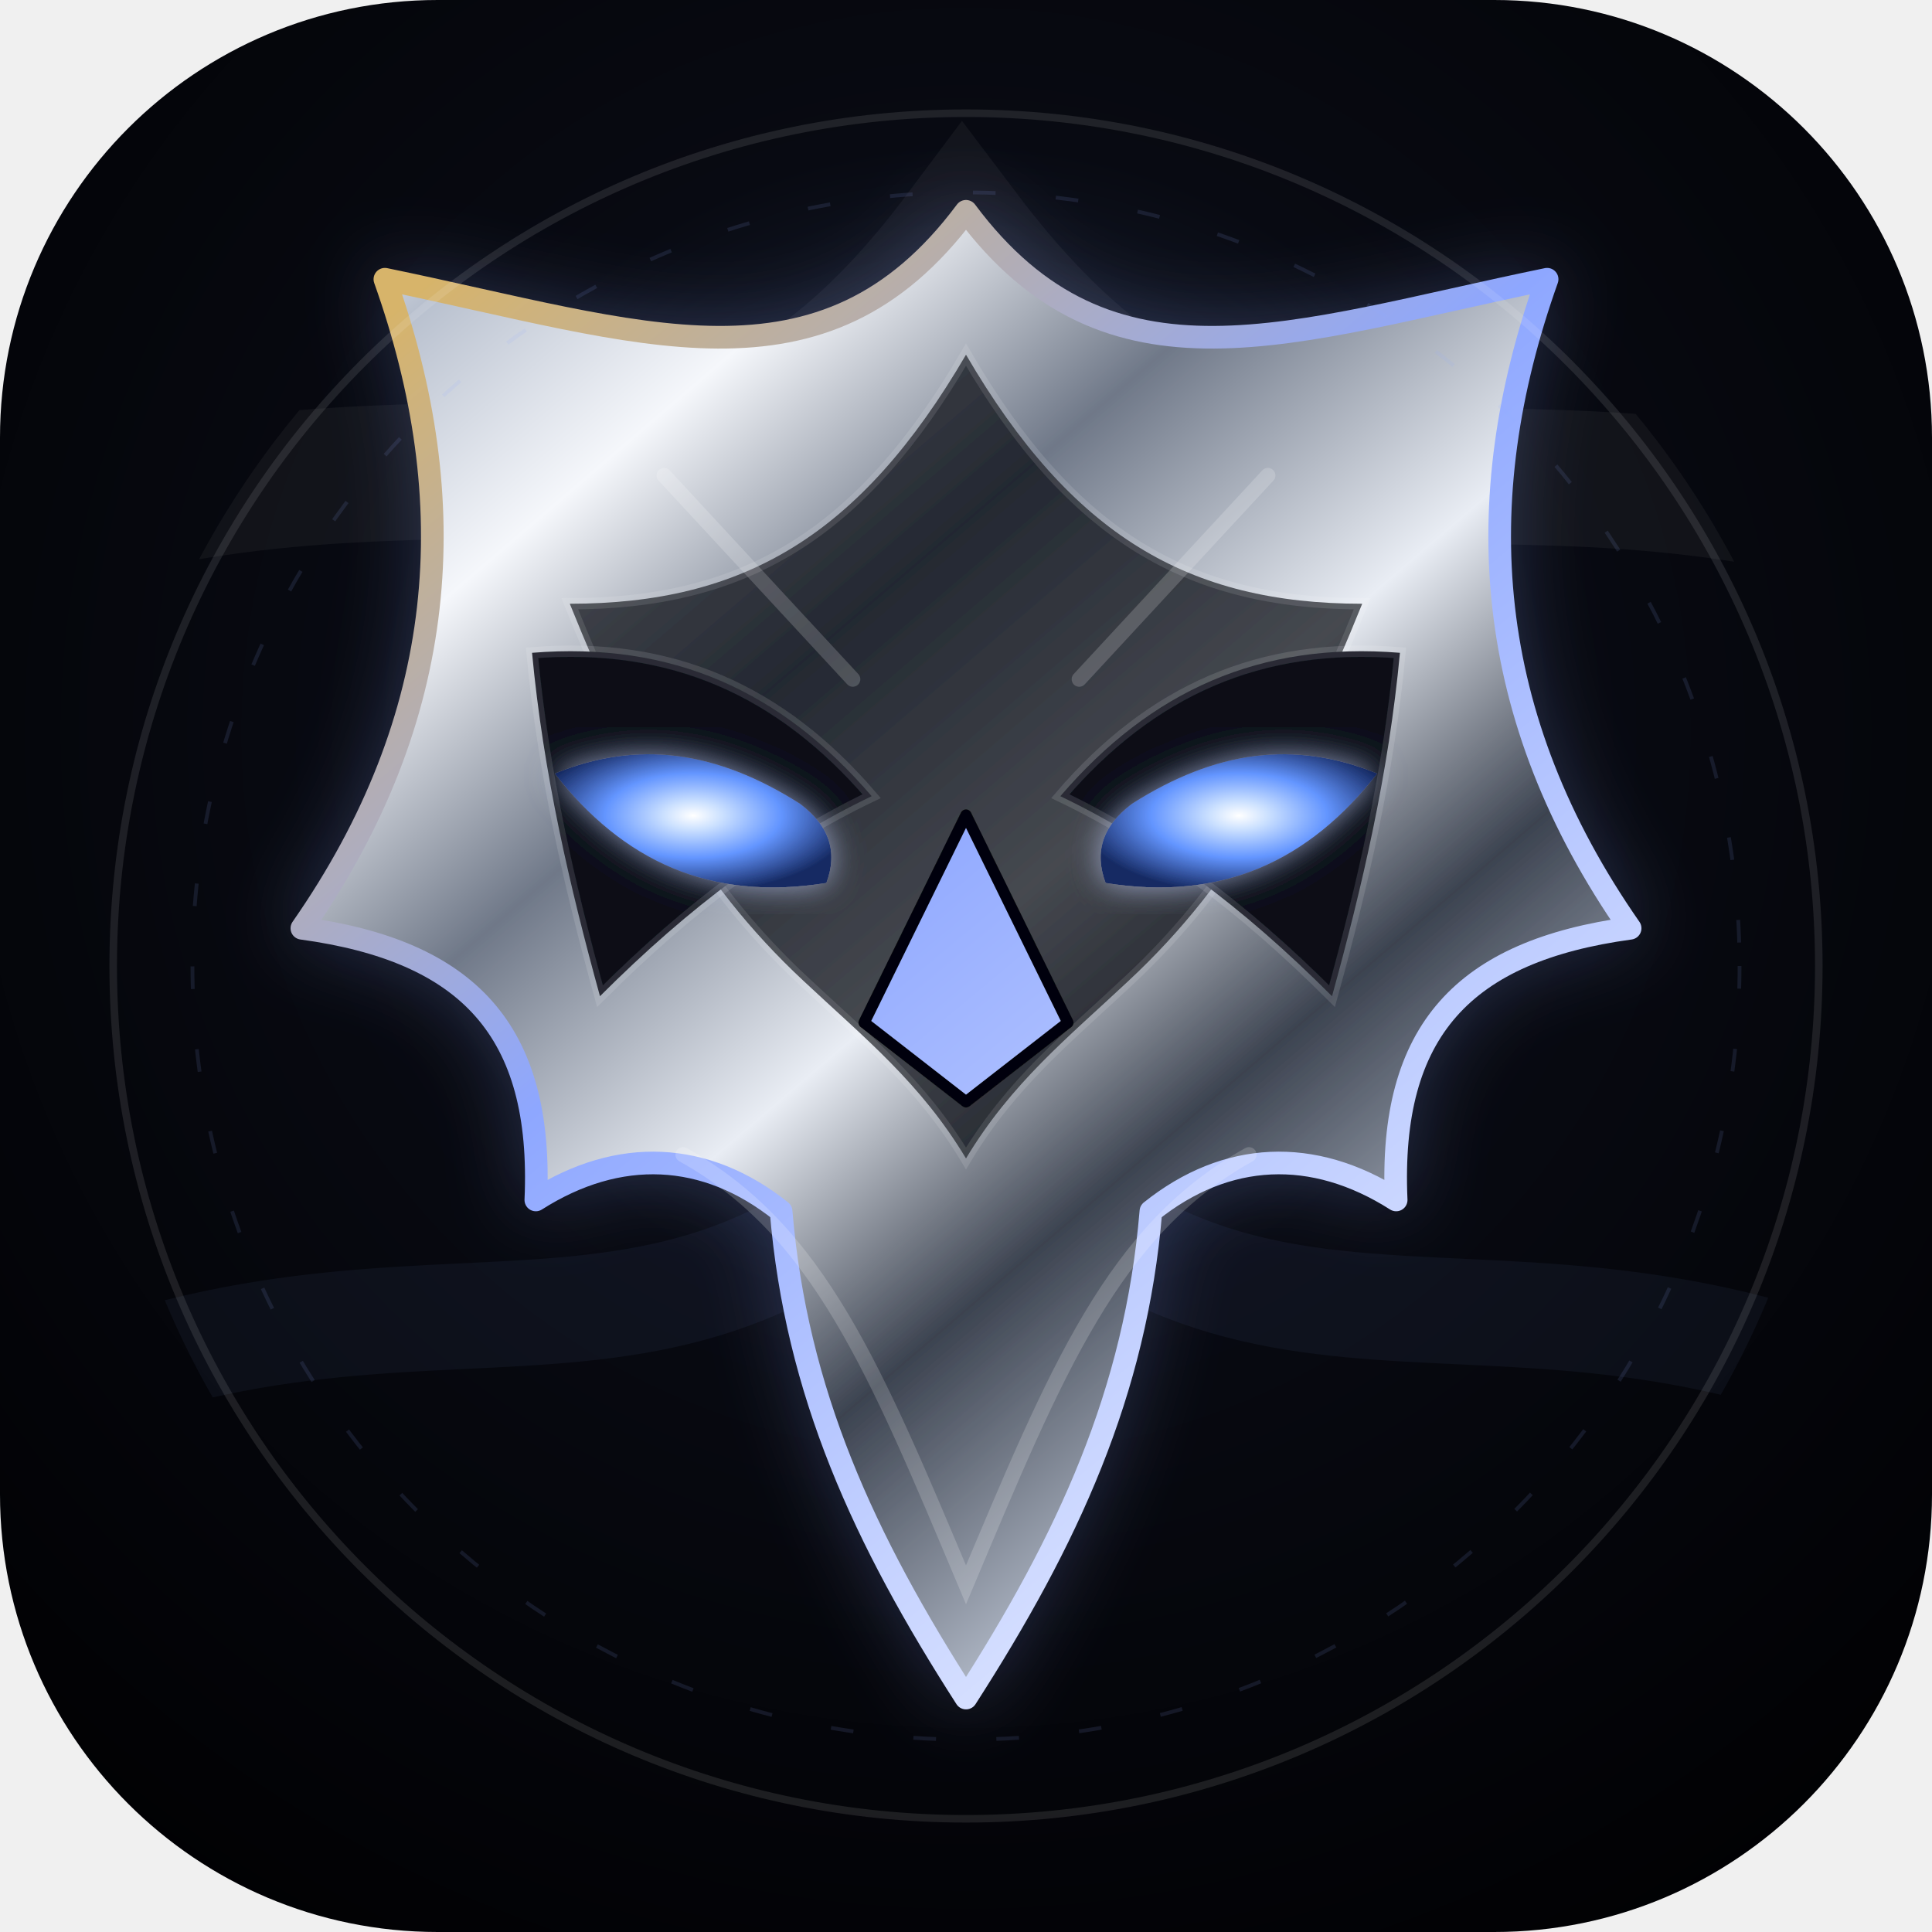
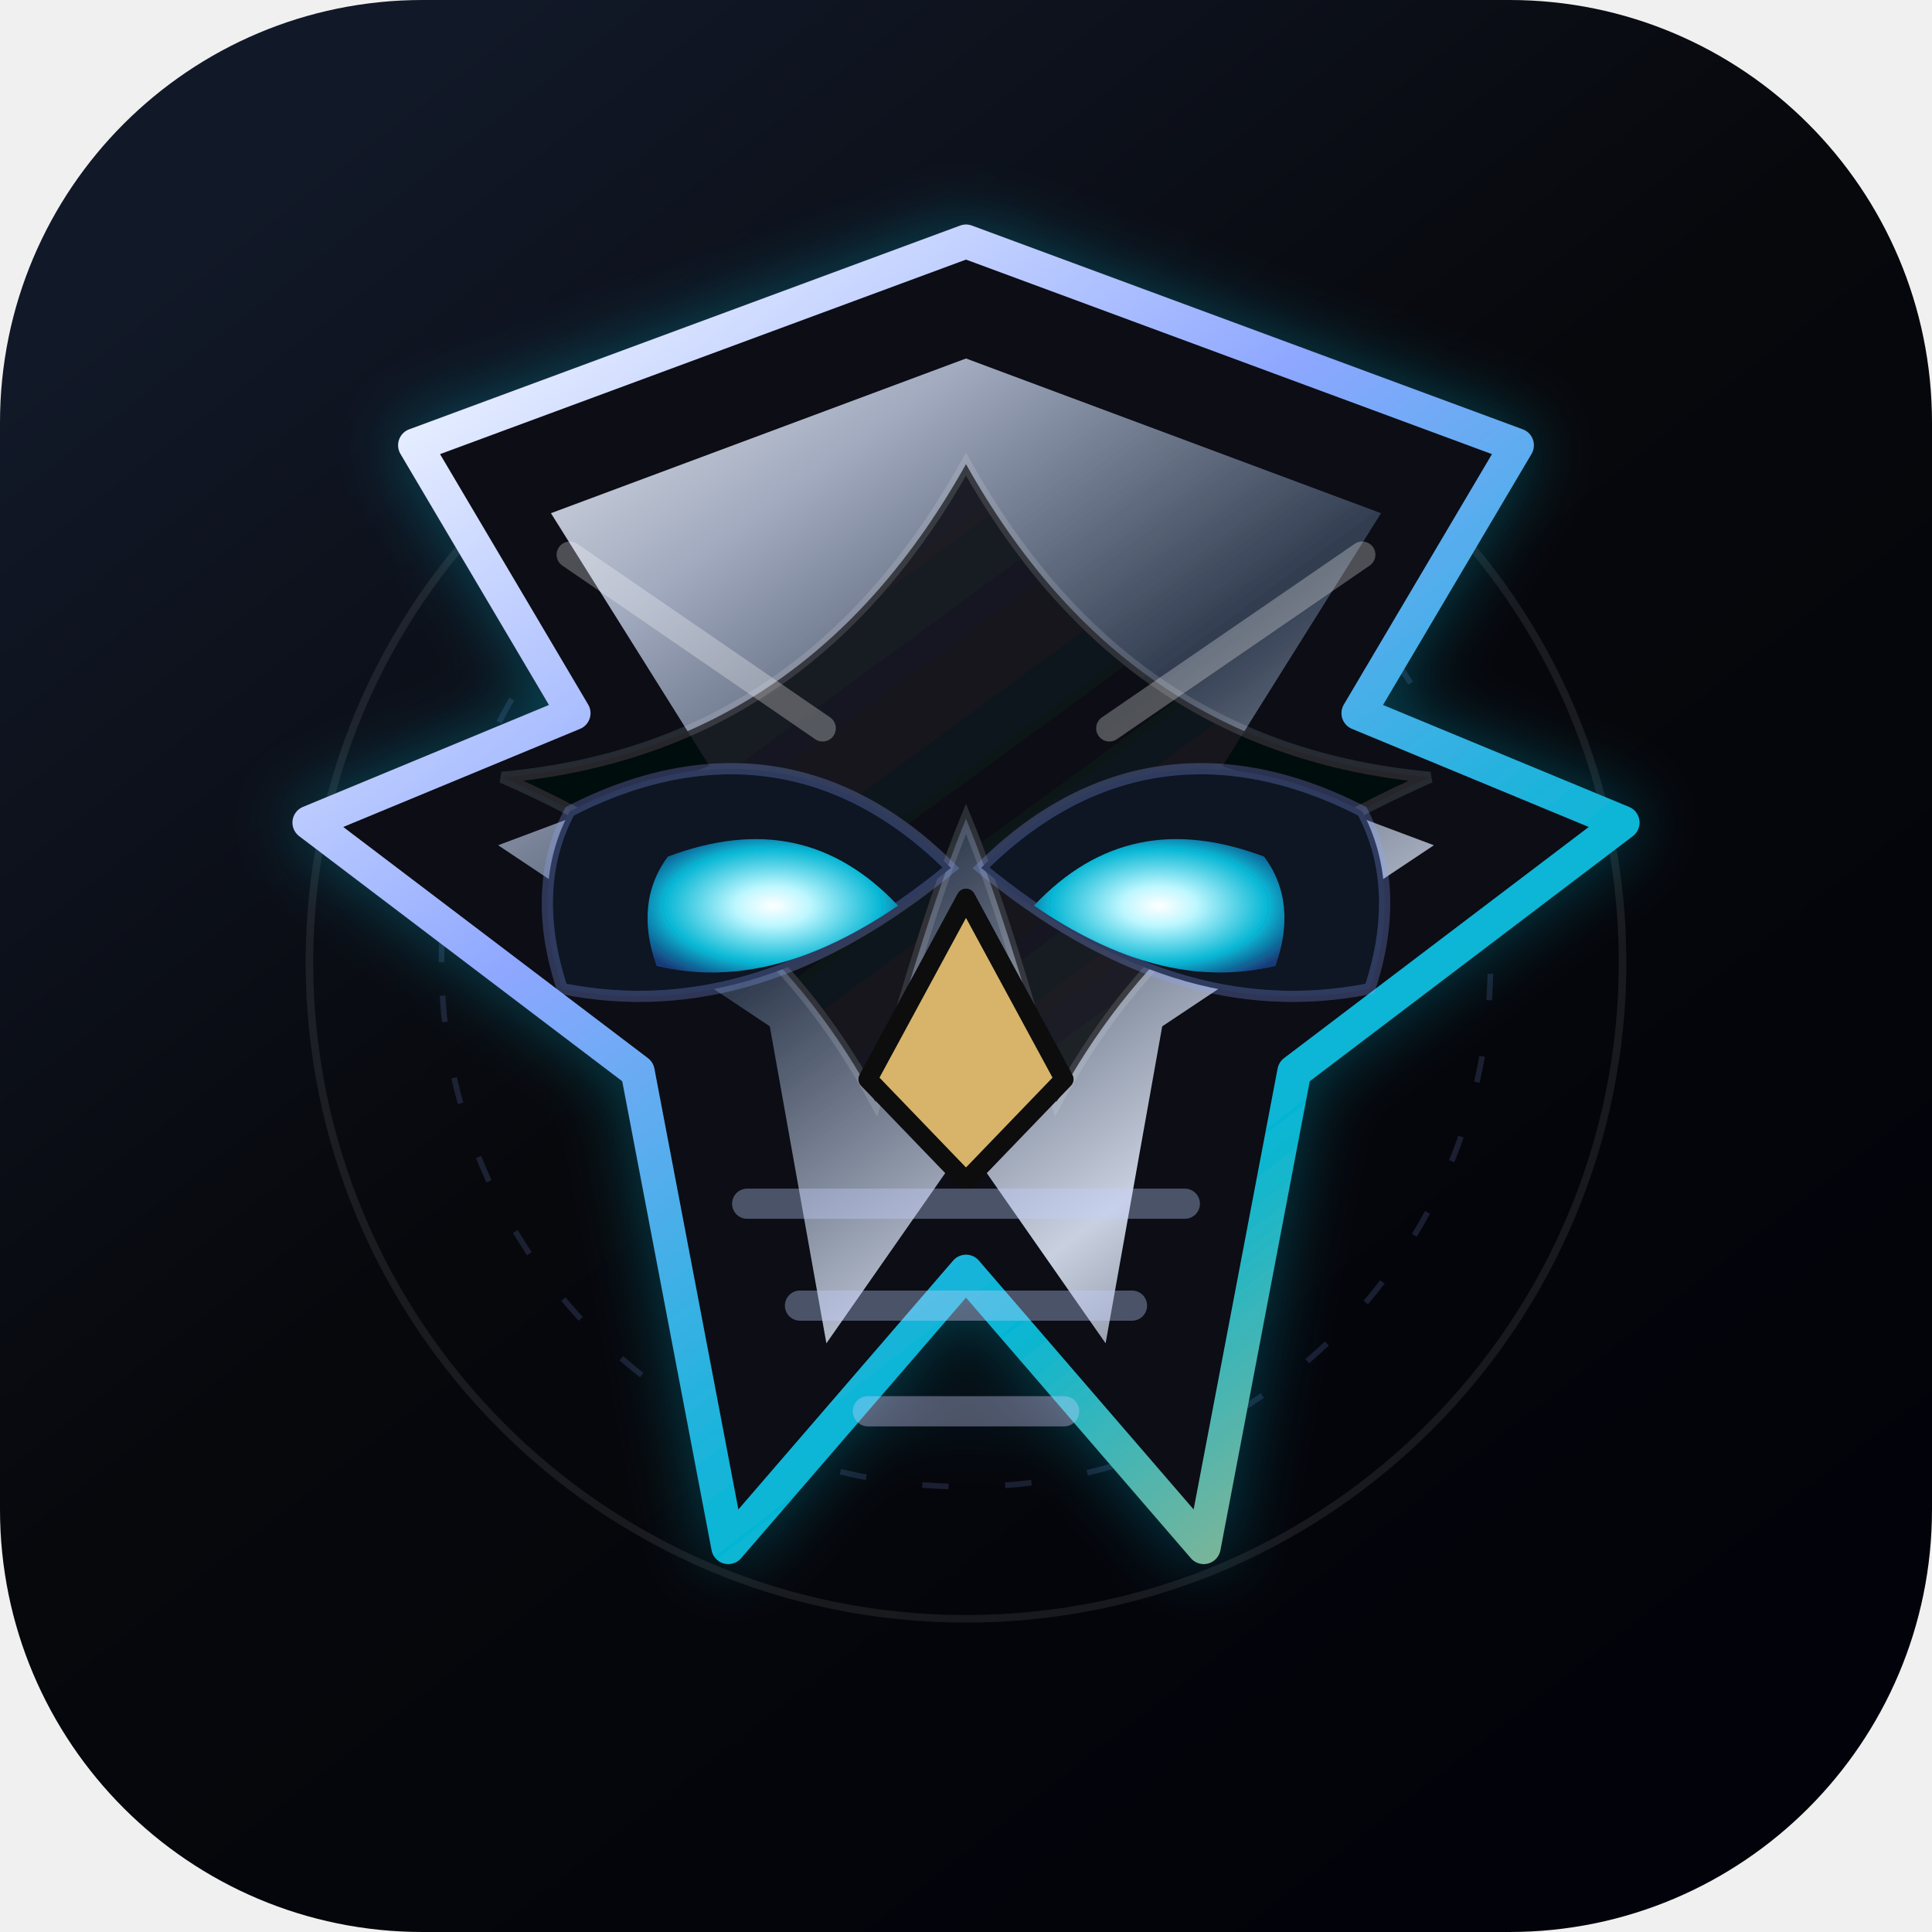
<svg xmlns="http://www.w3.org/2000/svg" viewBox="0 0 512 512" role="img" aria-labelledby="title desc">
  <defs>
-     <radialGradient id="bg" cx="50%" cy="38%" r="72%">
-       <stop offset="0%" stop-color="#28324a" />
-       <stop offset="42%" stop-color="#080a12" />
-       <stop offset="100%" stop-color="#010103" />
+     <linearGradient id="bg" x1="86" y1="38" x2="426" y2="474" gradientUnits="userSpaceOnUse">
+       <stop offset="0" stop-color="#111827" />
+       <stop offset="0.45" stop-color="#07080c" />
+       <stop offset="1" stop-color="#02030a" />
+     </linearGradient>
+     <linearGradient id="stroke" x1="116" y1="74" x2="398" y2="438" gradientUnits="userSpaceOnUse">
+       <stop offset="0" stop-color="#f7fbff" />
+       <stop offset="0.34" stop-color="#8ea7ff" />
+       <stop offset="0.68" stop-color="#06b6d4" />
+       <stop offset="1" stop-color="#d7b46a" />
+     </linearGradient>
+     <linearGradient id="steel" x1="145" y1="93" x2="368" y2="398" gradientUnits="userSpaceOnUse">
+       <stop offset="0" stop-color="#f4f7ff" />
+       <stop offset="0.18" stop-color="#aeb8ce" />
+       <stop offset="0.44" stop-color="#344055" />
+       <stop offset="0.72" stop-color="#d9e1f2" />
+       <stop offset="1" stop-color="#1a2231" />
+     </linearGradient>
+     <radialGradient id="eye" cx="50%" cy="50%" r="62%">
+       <stop offset="0" stop-color="#ffffff" />
+       <stop offset="0.24" stop-color="#bdf7ff" />
+       <stop offset="0.7" stop-color="#06b6d4" />
+       <stop offset="1" stop-color="#173b78" />
    </radialGradient>
-     <linearGradient id="metal" x1="80" x2="424" y1="52" y2="454" gradientUnits="userSpaceOnUse">
-       <stop offset="0" stop-color="#ffffff" />
-       <stop offset="0.08" stop-color="#b8c0ce" />
-       <stop offset="0.2" stop-color="#f5f7fb" />
-       <stop offset="0.34" stop-color="#6f7888" />
-       <stop offset="0.5" stop-color="#e9edf4" />
-       <stop offset="0.64" stop-color="#3c4350" />
-       <stop offset="0.82" stop-color="#c9d1df" />
-       <stop offset="1" stop-color="#151923" />
-     </linearGradient>
-     <linearGradient id="edge" x1="106" x2="406" y1="80" y2="440" gradientUnits="userSpaceOnUse">
-       <stop offset="0" stop-color="#d7b46a" />
-       <stop offset="0.4" stop-color="#8ea7ff" />
-       <stop offset="1" stop-color="#f4f7ff" />
-     </linearGradient>
-     <radialGradient id="eye" cx="50%" cy="46%" r="58%">
-       <stop offset="0" stop-color="#ffffff" />
-       <stop offset="0.18" stop-color="#cce1ff" />
-       <stop offset="0.55" stop-color="#6395ff" />
-       <stop offset="1" stop-color="#162a63" />
-     </radialGradient>
-     <filter id="softShadow" x="-30%" y="-30%" width="160%" height="160%">
-       <feDropShadow dx="0" dy="24" stdDeviation="28" flood-color="#000" flood-opacity="0.58" />
-       <feDropShadow dx="0" dy="0" stdDeviation="10" flood-color="#8ea7ff" flood-opacity="0.24" />
+     <filter id="glow" x="-30%" y="-30%" width="160%" height="160%">
+       <feDropShadow dx="0" dy="14" stdDeviation="20" flood-color="#000000" flood-opacity="0.55" />
+       <feDropShadow dx="0" dy="0" stdDeviation="9" flood-color="#06b6d4" flood-opacity="0.35" />
    </filter>
-     <filter id="innerGlow" x="-20%" y="-20%" width="140%" height="140%">
-       <feGaussianBlur stdDeviation="4" result="blur" />
-       <feColorMatrix in="blur" type="matrix" values="0 0 0 0 0.56 0 0 0 0 0.65 0 0 0 0 1 0 0 0 .7 0" result="glow" />
-       <feMerge>
-         <feMergeNode in="glow" />
-         <feMergeNode in="SourceGraphic" />
-       </feMerge>
-     </filter>
-     <clipPath id="circle">
-       <circle cx="256" cy="256" r="230" />
-     </clipPath>
  </defs>
-   <rect width="512" height="512" rx="116" fill="url(#bg)" />
-   <g clip-path="url(#circle)">
-     <path d="M-20 150 C120 95 178 165 255 62 C335 168 392 96 532 150" fill="none" stroke="#ffffff" stroke-opacity="0.045" stroke-width="36" />
-     <path d="M-10 380 C110 318 176 386 256 292 C334 385 402 316 522 380" fill="none" stroke="#8ea7ff" stroke-opacity="0.055" stroke-width="28" />
+   <rect width="512" height="512" rx="112" fill="url(#bg)" />
+   <path d="M82 255C82 160 159 83 256 83s174 77 174 172-77 174-174 174S82 350 82 255Z" fill="none" stroke="#ffffff" stroke-opacity="0.08" stroke-width="2" />
+   <path d="M117 255c0-77 62-139 139-139s139 62 139 139-62 139-139 139-139-62-139-139Z" fill="none" stroke="#8ea7ff" stroke-opacity="0.16" stroke-width="1.5" stroke-dasharray="7 15" />
+   <g filter="url(#glow)">
+     <path d="M256 64 402 118 360 189 430 218 343 284 319 410 256 337 193 410 169 284 82 218 152 189 110 118Z" fill="#080b12" stroke="url(#stroke)" stroke-width="9" stroke-linejoin="round" />
+     <path d="M256 95 366 136 324 203 380 224 308 272 293 356 256 303 219 356 204 272 132 224 188 203 146 136Z" fill="url(#steel)" fill-opacity="0.92" />
+     <path d="M256 123c-28 50-68 78-123 83 50 22 79 49 99 86 9-33 17-58 24-75 7 17 15 42 24 75 20-37 49-64 99-86-55-5-95-33-123-83Z" fill="#06070b" fill-opacity="0.82" stroke="#ffffff" stroke-opacity="0.13" stroke-width="3" />
+     <path d="M151 215c37-19 72-14 101 15-34 28-68 39-103 32-6-18-5-34 2-47Z" fill="#0b1220" stroke="#8ea7ff" stroke-opacity="0.28" stroke-width="3" />
+     <path d="M361 215c-37-19-72-14-101 15 34 28 68 39 103 32 6-18 5-34-2-47Z" fill="#0b1220" stroke="#8ea7ff" stroke-opacity="0.28" stroke-width="3" />
+     <path d="M177 227c24-9 44-5 61 13-22 15-43 21-64 16-4-11-3-21 3-29Z" fill="url(#eye)" />
+     <path d="M335 227c-24-9-44-5-61 13 22 15 43 21 64 16 4-11 3-21-3-29Z" fill="url(#eye)" />
+     <path d="M256 238 282 286 256 313 230 286Z" fill="#d7b46a" stroke="#07080c" stroke-width="5" stroke-linejoin="round" />
+     <path d="M198 319h116M212 346h88M230 374h52" stroke="#c7d2ff" stroke-opacity="0.36" stroke-width="8" stroke-linecap="round" />
+     <path d="M151 147 218 193M361 147 294 193" stroke="#ffffff" stroke-opacity="0.28" stroke-width="7" stroke-linecap="round" />
  </g>
-   <g filter="url(#softShadow)">
-     <path d="M256 56 C218 107 170 88 102 74 C123 133 119 190 80 246 C124 252 144 273 142 318 C164 304 187 305 207 321 C211 369 229 408 256 450 C283 408 301 369 305 321 C325 305 348 304 370 318 C368 273 388 252 432 246 C393 190 389 133 410 74 C342 88 294 107 256 56Z" fill="url(#metal)" stroke="url(#edge)" stroke-width="6" stroke-linejoin="round" />
-     <path d="M256 94 C228 142 197 160 151 160 C168 202 184 233 213 260 C229 275 244 287 256 307 C268 287 283 275 299 260 C328 233 344 202 361 160 C315 160 284 142 256 94Z" fill="#070a11" fill-opacity="0.72" stroke="#ffffff" stroke-opacity="0.11" stroke-width="3" />
-     <path d="M141 173 C178 170 207 183 231 211 C206 223 183 240 159 264 C151 235 144 205 141 173Z" fill="#0c1019" stroke="#ffffff" stroke-opacity="0.12" stroke-width="3" />
-     <path d="M371 173 C334 170 305 183 281 211 C306 223 329 240 353 264 C361 235 368 205 371 173Z" fill="#0c1019" stroke="#ffffff" stroke-opacity="0.12" stroke-width="3" />
-     <path d="M212 213 C190 199 169 196 147 205 C165 228 188 239 219 234 C222 226 220 219 212 213Z" fill="url(#eye)" filter="url(#innerGlow)" />
-     <path d="M300 213 C322 199 343 196 365 205 C347 228 324 239 293 234 C290 226 292 219 300 213Z" fill="url(#eye)" filter="url(#innerGlow)" />
-     <path d="M256 216 L283 271 L256 292 L229 271 Z" fill="url(#edge)" stroke="#050609" stroke-width="3" stroke-linejoin="round" />
-     <path d="M176 126 L226 180 M336 126 L286 180 M181 306 C217 326 232 363 256 420 C280 363 295 326 331 306" fill="none" stroke="#ffffff" stroke-opacity="0.18" stroke-width="4" stroke-linecap="round" />
-   </g>
-   <circle cx="256" cy="256" r="226" fill="none" stroke="#ffffff" stroke-opacity="0.10" stroke-width="2" />
-   <circle cx="256" cy="256" r="205" fill="none" stroke="#8ea7ff" stroke-opacity="0.12" stroke-width="1" stroke-dasharray="6 16" />
</svg>
